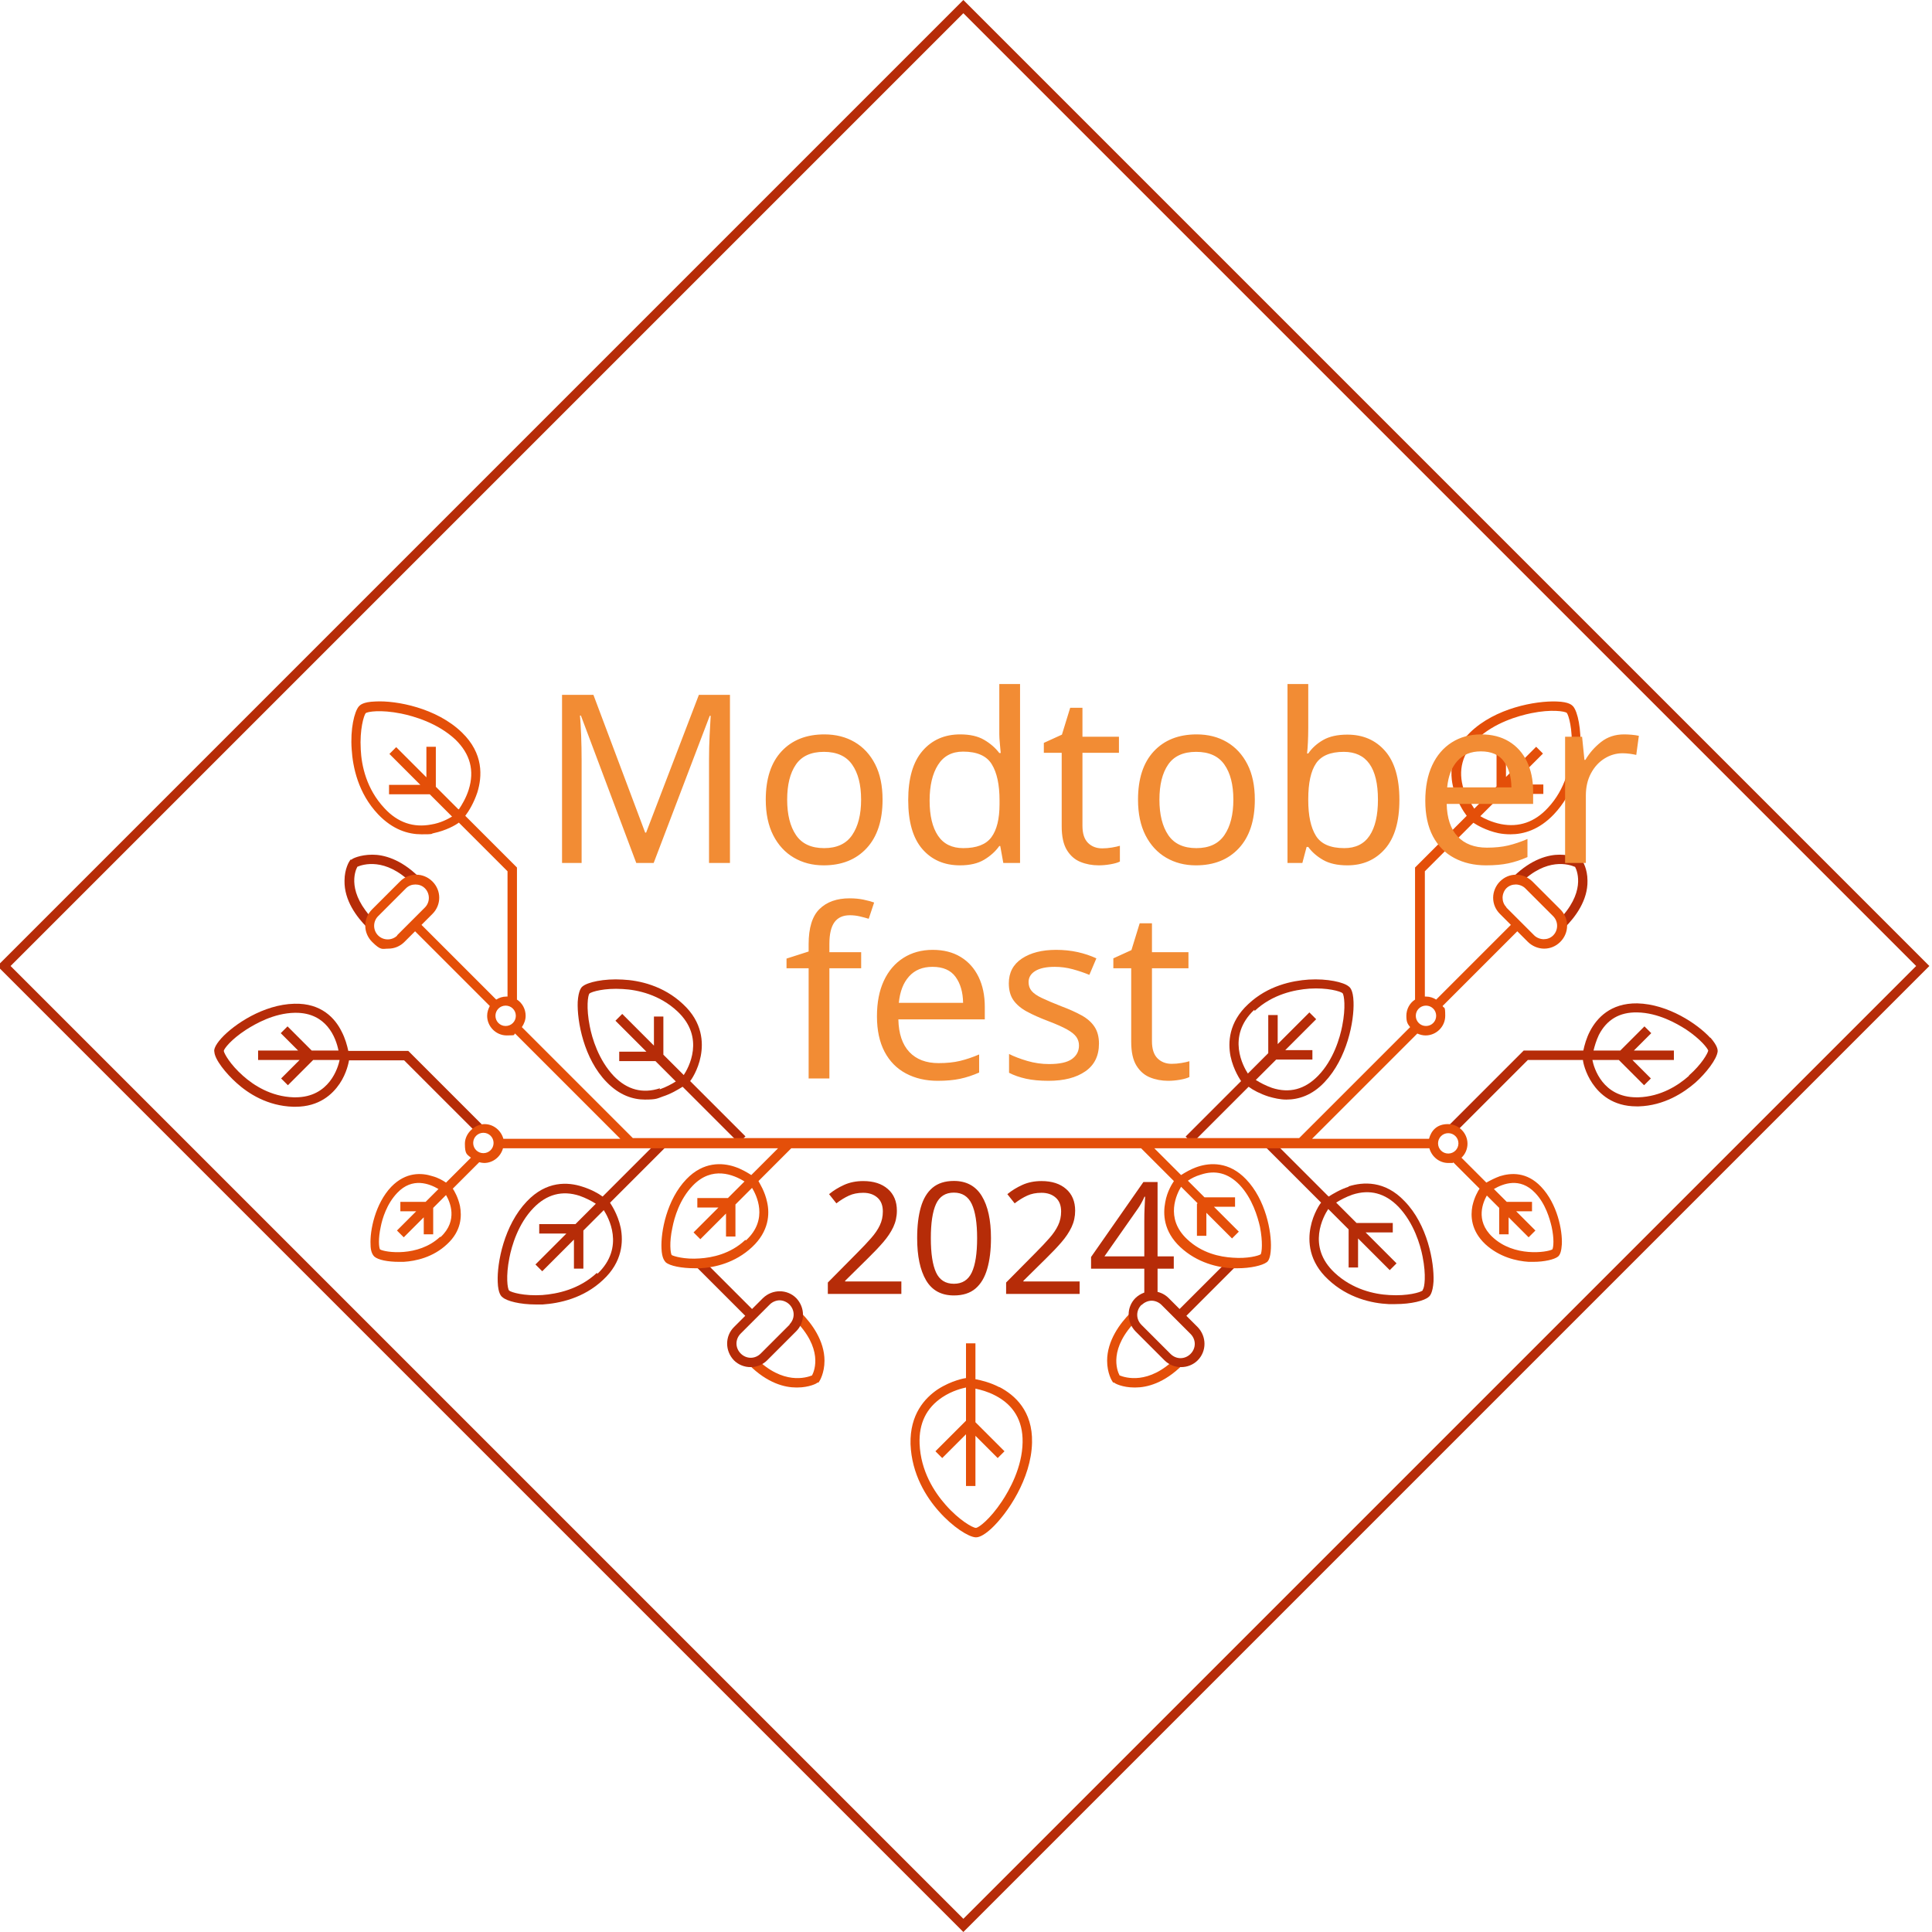
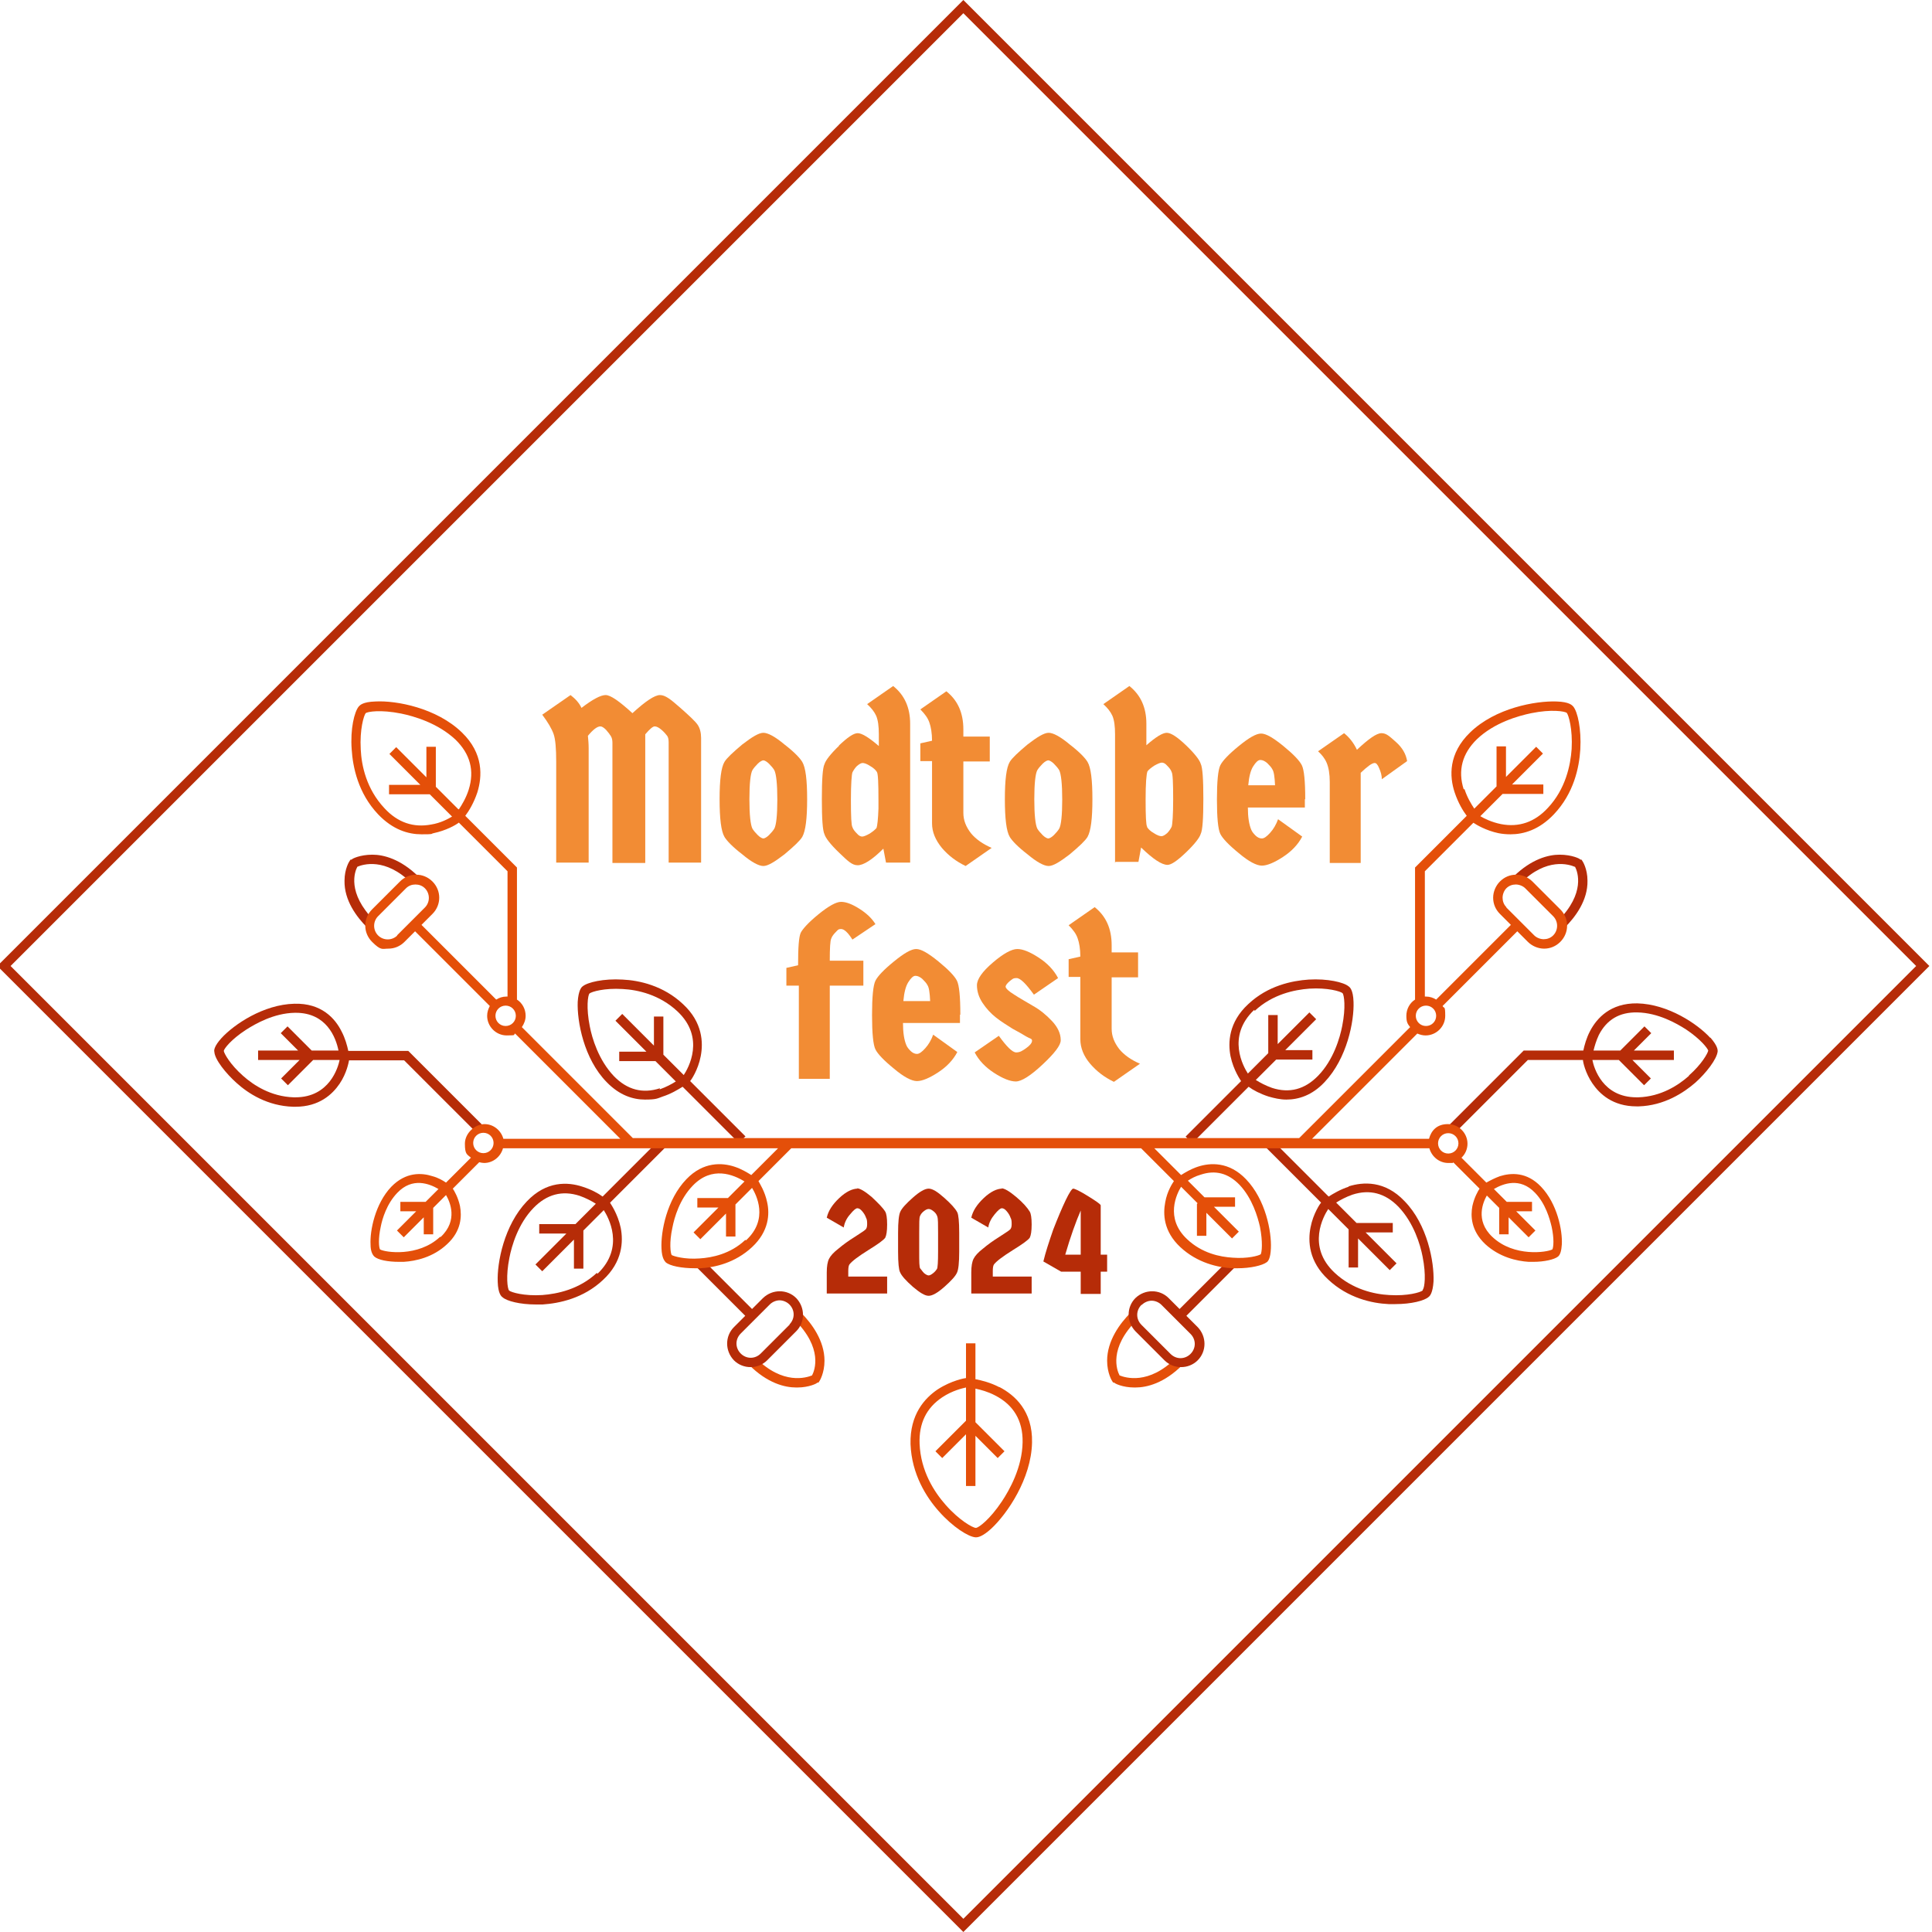
<svg xmlns="http://www.w3.org/2000/svg" version="1.1" viewBox="0 0 512 512">
  <defs>
    <style>
      .cls-1 {
        fill: #b62c08;
      }

      .cls-2 {
        display: none;
        fill: #0d1219;
      }

      .cls-3 {
        fill: #e44f09;
      }

      .cls-4 {
        fill: #f28c34;
-         font-size: 62.4px;
-       }
- 
-       .cls-4, .cls-5 {
-         font-family: GermaniaOne-Regular, 'Germania One';
      }

      .cls-5 {
        fill: #b62c08;
-         font-size: 41.3px;
      }
    </style>
  </defs>
  <g>
    <g id="Logo">
      <path id="Background" class="cls-2" d="M255.3,509.8l-.9-.9L1.5,256l.9-.9L255.3,2.2l253.8,253.8-.9.9-253,253Z" />
      <g>
        <path class="cls-3" d="M300.6,367.7c0,0,.2,0,.3,0,3,0,7.6-1.1,12.5-6l-1.8-1.8c-7.2,7.2-13.4,5.2-14.9,4.6-.7-1.3-3-7.2,4.7-14.8l-1.8-1.8c-2.8,2.8-6.2,7.4-6.2,12.7,0,3.3,1.3,5.4,1.4,5.5l.2.3h.3c0,.2,2.2,1.3,5.3,1.3Z" />
        <path class="cls-1" d="M300.9,352.8l7.7,7.7c1.2,1.2,2.8,1.8,4.4,1.8s3.2-.6,4.4-1.8c2.4-2.4,2.4-6.3,0-8.8l-3-3,13-13-1.8-1.8-13,13-2.9-2.9c-2.4-2.4-6.3-2.4-8.8,0-2.4,2.4-2.4,6.3,0,8.8ZM302.6,345.8c.7-.7,1.7-1.1,2.6-1.1s1.9.4,2.6,1.1l7.7,7.7c1.5,1.5,1.5,3.8,0,5.3-1.5,1.5-3.8,1.5-5.3,0l-7.7-7.7c-1.5-1.5-1.5-3.8,0-5.3Z" />
        <path class="cls-1" d="M453.2,275c-3.3-3.6-11.1-8.9-19.3-9.1-7.1-.1-10.7,3.9-12.5,7.3-1,1.9-1.5,3.8-1.8,5.2h-15.8l-19.7,19.7,1.8,1.8,19-19h14.6c0,.5.6,3.4,2.5,6.2,1.9,2.8,5.4,6.1,11.7,6.1s.4,0,.6,0c6.7-.2,11.9-3.6,15-6.3,2.8-2.5,5.7-6.2,5.9-8.3,0-.4,0-1.4-1.9-3.6ZM447.6,285.1c-2.8,2.5-7.4,5.5-13.4,5.7-.2,0-.4,0-.5,0-9,0-11.3-7.8-11.7-9.9h7l6.7,6.7,1.8-1.8-4.9-4.9h11v-2.5h-10.6l4.6-4.6-1.8-1.8-6.4,6.4h-7.1c.3-1.2.7-2.6,1.4-4.1,2.1-4.1,5.5-6.1,10.2-6,5.5.1,10.4,2.9,12.9,4.5,3.9,2.6,5.7,5,5.9,5.6-.1.7-1.7,3.6-5.1,6.6Z" />
        <path class="cls-1" d="M357.4,314.5c-2.2.7-4,1.8-5.3,2.6l-14.9-14.9-1.8,1.8,14.7,14.7c-.2.2-2.1,2.9-2.8,6.6-.7,3.6-.5,9,4.7,13.8,5.2,4.9,11.6,6.3,16,6.5.6,0,1.2,0,1.8,0,4.2,0,7.7-.9,8.8-1.9.3-.2,1.1-1,1.3-4.1.2-5.1-1.6-15.1-7.7-21.3-5.2-5.5-11-5.1-14.8-3.9ZM377,342c-.6.5-4,1.5-8.8,1.2-4-.2-9.8-1.5-14.5-5.9-7.5-7-2.9-15.1-1.7-16.9l5.4,5.4v10.1h2.5v-7.7l8.4,8.4,1.8-1.8-8.2-8.2h7.2v-2.5h-9.6l-5.4-5.4c1.1-.7,2.6-1.5,4.3-2.1,4.6-1.5,8.7-.4,12.2,3.2,4.1,4.3,5.8,10.1,6.4,13.2,1,5,.5,8.2.1,8.7Z" />
        <path class="cls-1" d="M316,302.9l14.9-14.9c1.2.9,3.1,1.9,5.3,2.6,1.4.4,3,.8,4.7.8,3.2,0,6.8-1.1,10.1-4.6,6-6.3,7.9-16.2,7.7-21.3-.1-3.2-1-3.9-1.3-4.1-1.3-1.1-5.6-2.1-10.6-1.8-4.4.3-10.8,1.6-16,6.5-5.2,4.8-5.4,10.2-4.7,13.8.8,3.8,2.7,6.4,2.8,6.6l-14.7,14.7,1.8,1.8ZM332.5,267.9c4.7-4.4,10.5-5.6,14.5-5.9,4.8-.3,8.2.7,8.8,1.2.4.5.9,3.7-.1,8.7-.6,3.1-2.3,9-6.4,13.2-3.5,3.6-7.6,4.7-12.2,3.2-1.7-.6-3.2-1.4-4.3-2.1l5.4-5.4h9.6v-2.5h-7.2l8.2-8.2-1.8-1.8-8.4,8.4v-7.7h-2.5v10.1l-5.4,5.4c-1.1-1.7-5.8-9.8,1.7-16.9Z" />
        <path class="cls-1" d="M417.4,229.7c.7,1.3,2.8,7-4.5,14.3l1.8,1.8c2.8-2.8,6.1-7.2,6-12.4,0-3.2-1.3-5.2-1.4-5.3l-.2-.3h-.3c0-.2-2.2-1.3-5.5-1.3-2.9,0-7.4,1.1-12.2,5.8l1.8,1.8c7-7,13-5,14.4-4.4Z" />
        <path class="cls-1" d="M108.1,278.5h-15.8c-.3-1.4-.8-3.3-1.8-5.2-1.7-3.4-5.3-7.5-12.5-7.3-8.2.2-16,5.5-19.3,9.1-2,2.2-2,3.3-1.9,3.6.1,2.1,3.1,5.8,5.9,8.3,3.1,2.8,8.2,6.1,15,6.3.2,0,.4,0,.6,0,6.3,0,9.8-3.3,11.7-6.1,1.9-2.8,2.4-5.7,2.5-6.2h14.6l19,19,1.8-1.8-19.7-19.7ZM78.3,290.8c-.2,0-.3,0-.5,0-6-.2-10.6-3.2-13.4-5.7-3.4-3-5-5.9-5.1-6.6.1-.6,1.9-3,5.9-5.6,2.5-1.6,7.4-4.4,12.9-4.5.1,0,.2,0,.3,0,8.1,0,10.6,6.5,11.3,10h-7.1l-6.4-6.4-1.8,1.8,4.6,4.6h-10.6v2.5h11l-4.9,4.9,1.8,1.8,6.7-6.7h7c-.4,2-2.7,9.9-11.7,9.9Z" />
        <path class="cls-3" d="M211.3,367.7c0,0-.2,0-.3,0-3,0-7.6-1.1-12.5-6l1.8-1.8c7.2,7.2,13.4,5.2,14.9,4.6.7-1.3,3-7.2-4.7-14.8l1.8-1.8c2.8,2.8,6.2,7.4,6.2,12.7,0,3.3-1.3,5.4-1.4,5.5l-.2.3h-.3c0,.2-2.2,1.3-5.3,1.3Z" />
        <path class="cls-1" d="M211,344c-2.4-2.4-6.3-2.4-8.8,0l-2.9,2.9-13-13-1.8,1.8,13,13-3,3c-2.4,2.4-2.4,6.3,0,8.8,1.2,1.2,2.8,1.8,4.4,1.8s3.2-.6,4.4-1.8l7.7-7.7c2.4-2.4,2.4-6.3,0-8.8ZM209.3,351l-7.7,7.7c-1.5,1.5-3.8,1.5-5.3,0-1.5-1.5-1.5-3.8,0-5.3l7.7-7.7c.7-.7,1.7-1.1,2.6-1.1s1.9.4,2.6,1.1c1.5,1.5,1.5,3.8,0,5.3Z" />
        <path class="cls-1" d="M161.7,318.7l14.7-14.7-1.8-1.8-14.9,14.9c-1.2-.9-3.1-1.9-5.3-2.6-3.9-1.3-9.6-1.6-14.8,3.9-6,6.3-7.9,16.2-7.7,21.3.1,3.2,1,3.9,1.3,4.1,1.1,1,4.6,1.9,8.8,1.9s1.2,0,1.8,0c4.4-.3,10.8-1.6,16-6.5,5.2-4.8,5.4-10.2,4.7-13.8-.8-3.8-2.7-6.4-2.8-6.6ZM158.2,337.3c-4.7,4.4-10.5,5.6-14.5,5.9-4.8.3-8.2-.7-8.8-1.2-.4-.5-.9-3.7.1-8.7.6-3.1,2.3-9,6.4-13.2,3.5-3.6,7.6-4.7,12.2-3.2,1.7.6,3.2,1.4,4.3,2.1l-5.4,5.4h-9.6v2.5h7.2l-8.2,8.2,1.8,1.8,8.4-8.4v7.7h2.5v-10.1l5.4-5.4c1.1,1.7,5.8,9.8-1.7,16.9Z" />
        <path class="cls-1" d="M197.6,301.2l-14.7-14.7c.2-.2,2.1-2.9,2.8-6.6.7-3.6.5-9-4.7-13.8-5.2-4.9-11.6-6.3-16-6.5-5-.3-9.3.7-10.6,1.8-.3.2-1.1,1-1.3,4.1-.2,5.1,1.6,15.1,7.7,21.3,3.4,3.5,7,4.6,10.1,4.6s3.3-.3,4.7-.8c2.2-.7,4-1.8,5.3-2.6l14.9,14.9,1.8-1.8ZM174.9,288.4c-4.6,1.5-8.7.4-12.2-3.2-4.1-4.3-5.8-10.1-6.4-13.2-1-5-.5-8.2-.1-8.7.6-.5,4-1.5,8.8-1.2,4,.2,9.8,1.5,14.5,5.9,7.5,7,2.9,15.1,1.7,16.9l-5.4-5.4v-10.1h-2.5v7.7l-8.4-8.4-1.8,1.8,8.2,8.2h-7.2v2.5h9.6l5.4,5.4c-1.1.7-2.6,1.5-4.3,2.1Z" />
        <path class="cls-1" d="M97.3,245.8c-2.8-2.8-6.1-7.2-6-12.4,0-3.2,1.3-5.2,1.4-5.3l.2-.3h.3c0-.2,2.2-1.3,5.5-1.3,2.9,0,7.4,1.1,12.2,5.8l-1.8,1.8c-7-7-13-5-14.4-4.4-.7,1.3-2.8,6.9,4.5,14.3l-1.8,1.8Z" />
        <path class="cls-3" d="M390.4,218c.9.6,3.4,2.1,6.7,2.8,1,.2,2.1.3,3.2.3,3.5,0,7.6-1.2,11.5-5.3,5.3-5.6,6.7-12.4,7-17.2.3-5.4-.7-10-1.9-11.4-.3-.3-1-1.2-4.4-1.3-5.5-.2-16.2,1.7-22.9,8.2-5.8,5.6-5.5,11.7-4.1,15.9.9,2.7,2.2,4.9,3.2,6.2l-13.7,13.7v35c-1.4.9-2.3,2.5-2.3,4.3s.4,2.2,1,3l-29.4,29.4h-176.6l-29.4-29.4c.6-.9,1-1.9,1-3,0-1.8-.9-3.4-2.3-4.3v-35l-13.7-13.7c1-1.3,2.3-3.5,3.2-6.2,1.3-4.2,1.7-10.3-4.1-15.9-6.7-6.5-17.4-8.5-22.9-8.2-3.4.1-4.1,1-4.4,1.3-1.2,1.4-2.3,6-1.9,11.4.3,4.7,1.7,11.6,7,17.2,3.9,4.1,8,5.3,11.5,5.3s2.3-.1,3.2-.3c3.3-.7,5.8-2.1,6.7-2.8l12.9,12.9v33.2c-.1,0-.2,0-.3,0-1,0-1.9.3-2.7.8l-19.8-19.8,2.9-2.9c2.4-2.4,2.4-6.2,0-8.6-2.4-2.4-6.2-2.4-8.6,0l-7.4,7.4c-2.4,2.4-2.4,6.2,0,8.6s2.7,1.8,4.3,1.8,3.1-.6,4.3-1.8l2.8-2.8,19.8,19.8c-.4.8-.7,1.6-.7,2.6,0,2.8,2.3,5.2,5.2,5.2s1.6-.2,2.2-.5l27.9,27.9h-31c-.6-2.2-2.6-3.9-5-3.9s-5.2,2.3-5.2,5.2.6,2.8,1.6,3.7l-6.6,6.6c-.9-.6-2.1-1.3-3.6-1.7-2.8-.9-7-1.2-10.9,2.8-4.3,4.5-5.7,11.7-5.5,15.3,0,1.6.4,2.6,1,3.2,1,.9,3.6,1.4,6.5,1.4s.9,0,1.3,0c3.2-.2,7.8-1.2,11.5-4.7,3.8-3.5,3.9-7.4,3.4-10.1-.5-2.3-1.5-4-1.9-4.6l7-7c.4.1.9.2,1.3.2,2.4,0,4.4-1.7,5-3.9h72.9l-7.1,7.1c-1.1-.7-2.6-1.6-4.4-2.2-3.3-1.1-8.3-1.4-12.8,3.3-5.2,5.4-6.8,13.9-6.6,18.3.1,2.8.9,3.4,1.1,3.7,1.1,1,4.3,1.6,7.7,1.6s1,0,1.5,0c3.8-.2,9.2-1.4,13.7-5.6,4.5-4.2,4.7-8.8,4-11.9-.6-2.9-2-5-2.3-5.6l8.7-8.7h92.7l8.7,8.7c-.4.6-1.8,2.7-2.3,5.6-.6,3.1-.5,7.7,4,11.9,4.5,4.2,10,5.4,13.7,5.6.5,0,1,0,1.5,0,3.3,0,6.5-.7,7.7-1.6.3-.2,1-.9,1.1-3.7.2-4.4-1.4-12.9-6.6-18.3-4.5-4.7-9.5-4.4-12.8-3.3-1.8.6-3.3,1.5-4.4,2.2l-7.1-7.1h72.9c.6,2.2,2.6,3.9,5,3.9s.9,0,1.3-.2l7,7c-.4.6-1.4,2.3-1.9,4.6-.5,2.6-.4,6.5,3.4,10.1,3.8,3.5,8.4,4.5,11.5,4.7.4,0,.9,0,1.3,0,2.8,0,5.5-.6,6.5-1.4.6-.5.9-1.6,1-3.2.2-3.7-1.2-10.8-5.5-15.3-3.8-4-8-3.7-10.9-2.8-1.4.5-2.7,1.2-3.6,1.7l-6.6-6.6c1-.9,1.6-2.3,1.6-3.7,0-2.8-2.3-5.2-5.2-5.2s-4.4,1.7-5,3.9h-31l27.9-27.9c.7.3,1.4.5,2.2.5,2.8,0,5.2-2.3,5.2-5.2s-.3-1.8-.7-2.6l19.8-19.8,2.8,2.8c1.1,1.1,2.7,1.8,4.3,1.8s3.1-.6,4.3-1.8c2.4-2.4,2.4-6.2,0-8.6l-7.4-7.4c-1.1-1.1-2.7-1.8-4.3-1.8s-3.1.6-4.3,1.8c-1.1,1.1-1.8,2.7-1.8,4.3s.6,3.1,1.8,4.3l2.9,2.9-19.8,19.8c-.8-.5-1.7-.8-2.7-.8s-.2,0-.3,0v-33.2s12.9-12.9,12.9-12.9ZM387.9,209.2c-1.6-5-.4-9.5,3.5-13.3,4.6-4.4,11-6.2,14.4-6.9,5.4-1.1,8.8-.5,9.4-.1.5.6,1.6,4.3,1.3,9.6-.3,4.3-1.6,10.6-6.3,15.6-3.5,3.8-7.7,5.2-12.4,4.3-2.5-.5-4.5-1.5-5.5-2.1l5.9-5.9h10.8v-2.5h-8.3l8.2-8.2-1.8-1.8-8,8v-8.1s-2.5,0-2.5,0v10.6s-5.9,5.9-5.9,5.9c-.8-1.2-1.9-3-2.6-5.2ZM121.4,214.4l-5.9-5.9v-10.6h-2.5v8.1l-8-8-1.8,1.8,8.2,8.2h-8.3v2.5h10.8l5.9,5.9c-1,.6-3,1.7-5.5,2.1-4.7.9-8.9-.5-12.4-4.3-4.8-5.1-6.1-11.3-6.3-15.6-.3-5.3.8-8.9,1.3-9.6.5-.4,3.9-1,9.4.1,3.4.7,9.7,2.5,14.4,6.9,3.9,3.8,5.1,8.2,3.5,13.3-.7,2.2-1.8,4-2.6,5.2ZM105.3,247.9c-1.4,1.4-3.7,1.4-5.1,0-1.4-1.4-1.4-3.7,0-5.1l7.4-7.4c.7-.7,1.6-1,2.5-1s1.8.3,2.5,1c1.4,1.4,1.4,3.7,0,5.1l-7.4,7.4ZM134,271.9c-1.5,0-2.7-1.2-2.7-2.7s1.2-2.7,2.7-2.7,2.7,1.2,2.7,2.7-1.2,2.7-2.7,2.7ZM116.6,327.8c-5.8,5.4-14.6,4.1-15.9,3.3-.3-.6-.5-2.8.2-6,.4-2.1,1.6-6.1,4.4-9,4-4.2,8.5-2.4,10.9-1l-3.4,3.4h-6.7v2.5h4.2l-5.1,5.1,1.8,1.8,5.3-5.3v4.5h2.5v-7l3.4-3.4c1,1.7,3.3,6.7-1.4,11.1ZM128.1,305.6c-1.5,0-2.7-1.2-2.7-2.7s1.2-2.7,2.7-2.7,2.7,1.2,2.7,2.7-1.2,2.7-2.7,2.7ZM197.5,328.6c-3.9,3.7-8.8,4.7-12.1,4.9-4,.3-6.9-.6-7.4-.9-.3-.5-.7-3.2.2-7.3.5-2.6,1.9-7.5,5.4-11.1,5.1-5.3,10.8-2.9,13.7-1.1l-4.4,4.4h-8.1v2.5h5.6l-6.6,6.6,1.8,1.8,6.8-6.8v6.1h2.5v-8.5l4.4-4.4c1.1,1.8,4.5,8.3-1.6,13.9ZM317.2,319v8.5h2.5v-6.1l6.8,6.8,1.8-1.8-6.6-6.6h5.6v-2.5h-8.1l-4.4-4.4c.9-.6,2-1.2,3.4-1.6,3.9-1.3,7.3-.4,10.3,2.7,3.4,3.6,4.8,8.5,5.4,11.1.8,4.1.5,6.8.2,7.3-.6.4-3.5,1.2-7.4.9-3.4-.2-8.2-1.2-12.1-4.9-6-5.6-2.7-12.1-1.6-13.9l4.4,4.4ZM393.9,316.7l3.4,3.4v7h2.5v-4.5l5.3,5.3,1.8-1.8-5.1-5.1h4.2v-2.5h-6.7l-3.4-3.4c2.4-1.4,6.9-3.2,10.9,1,2.8,2.9,3.9,6.9,4.4,9,.7,3.2.5,5.4.2,6-1.4.8-10.2,2.1-15.9-3.3-4.7-4.4-2.4-9.4-1.4-11.1ZM383.8,300.3c1.5,0,2.7,1.2,2.7,2.7s-1.2,2.7-2.7,2.7-2.7-1.2-2.7-2.7,1.2-2.7,2.7-2.7ZM399.2,240.4c-.7-.7-1-1.6-1-2.5s.4-1.9,1-2.5c.7-.7,1.6-1,2.5-1s1.9.4,2.5,1l7.4,7.4c1.4,1.4,1.4,3.7,0,5.1-.7.7-1.6,1-2.5,1s-1.9-.4-2.5-1l-7.4-7.4ZM377.9,266.5c1.5,0,2.7,1.2,2.7,2.7s-1.2,2.7-2.7,2.7-2.7-1.2-2.7-2.7,1.2-2.7,2.7-2.7Z" />
        <path class="cls-3" d="M264.8,367.6c-2.3-1.2-4.7-1.8-6.3-2.1v-9.5h-2.5v9.2h0c-.2,0-3.8.6-7.5,3-3.4,2.3-7.4,6.6-7.2,14.5.3,8,4.2,14.1,7.5,17.8,3.7,4.2,7.9,6.8,9.7,6.9,0,0,.1,0,.2,0,.5,0,1.7-.2,4-2.3,4.2-3.9,10.6-13.2,10.8-22.8.2-8.4-4.6-12.6-8.6-14.7ZM258.6,404.9c-.8,0-4.4-2-8-6.1-3-3.4-6.6-8.9-6.9-16.2-.2-5.4,1.8-9.5,6-12.3,2.7-1.8,5.4-2.4,6.3-2.6v8.8l-8.1,8.1,1.8,1.8,6.3-6.3v13.7h2.5v-13.3l5.9,5.9,1.8-1.8-7.7-7.7v-8.9c1.4.3,3.3.8,5.2,1.8,4.9,2.5,7.4,6.7,7.3,12.4-.1,6.7-3.5,12.7-5.5,15.7-3.2,4.8-6.1,6.9-6.8,7Z" />
      </g>
-       <text id="Year_Text" class="cls-5" transform="translate(217.4 342.9)">
-         <tspan x="0" y="0">2024</tspan>
-       </text>
-       <text class="cls-4" transform="translate(142.9 228.7)">
-         <tspan x="0" y="0">Modtober</tspan>
-       </text>
-       <text class="cls-4" transform="translate(207.5 285.8)">
-         <tspan x="0" y="0">fest</tspan>
-       </text>
+       <g>
+         <path class="cls-5" d="M227,314.9c.9,0,2.2.8,4,2.3,1.7,1.6,3,2.9,3.6,3.9.3.5.5,1.6.5,3.4s-.2,2.9-.5,3.5c-.4.6-1.9,1.7-4.5,3.3-2.7,1.7-4.3,2.9-5,3.8-.2.3-.3.9-.3,1.7v1.5h10.3v4.5h-16v-5.6c0-1.6.2-2.8.6-3.6s1.2-1.7,2.5-2.7c1.3-1.1,2.7-2.1,4.3-3.1,1.5-1,2.5-1.6,2.8-1.9.3-.2.5-.7.5-1.4s0-1.3-.3-1.8c-.2-.6-.5-1.1-1-1.7s-.9-.8-1.3-.8-1,.5-1.9,1.6c-.9,1-1.5,2.2-1.7,3.5l-4.5-2.6c.4-1.8,1.5-3.5,3.3-5.2,1.8-1.7,3.5-2.5,4.9-2.5Z" />
+         <path class="cls-5" d="M250.3,341c-1.8,1.6-3.2,2.4-4.2,2.4s-2.3-.8-4.2-2.4c-1.8-1.6-3-2.9-3.4-3.9-.3-.6-.5-2.4-.5-5.4v-5c0-2.9.2-4.8.6-5.6.4-.9,1.5-2.1,3.3-3.7,1.8-1.6,3.2-2.4,4.2-2.4s2.3.8,4.1,2.4c1.8,1.6,3,2.9,3.5,3.9.3.6.5,2.4.5,5.4v5c0,2.9-.2,4.8-.6,5.6-.4.9-1.5,2.1-3.3,3.7ZM244.9,337.4c.5.4.9.6,1.2.6s.7-.2,1.2-.6c.5-.4.8-.8,1-1.1.2-.3.3-1.9.3-4.6v-5c0-2.3,0-3.7-.2-4.3-.2-.6-.5-1-1-1.4-.5-.4-.9-.6-1.3-.6s-.8.2-1.3.6c-.5.4-.8.8-1,1.3-.2.4-.2,1.9-.2,4.4v5c0,2.7,0,4.2.3,4.5s.5.7,1,1.2Z" />
+         <path class="cls-5" d="M265.3,314.9c.9,0,2.2.8,4,2.3s3,2.9,3.6,3.9c.3.5.5,1.6.5,3.4s-.2,2.9-.5,3.5c-.4.6-1.9,1.7-4.5,3.3-2.7,1.7-4.3,2.9-5,3.8-.2.3-.3.9-.3,1.7v1.5h10.3v4.5h-16v-5.6c0-1.6.2-2.8.6-3.6.4-.8,1.2-1.7,2.5-2.7,1.3-1.1,2.7-2.1,4.3-3.1,1.5-1,2.5-1.6,2.8-1.9.3-.2.5-.7.5-1.4s0-1.3-.3-1.8c-.2-.6-.5-1.1-1-1.7s-.9-.8-1.3-.8-1,.5-1.9,1.6-1.5,2.2-1.7,3.5l-4.5-2.6c.4-1.8,1.5-3.5,3.3-5.2,1.8-1.7,3.5-2.5,4.9-2.5Z" />
+         <path class="cls-5" d="M291.7,342.9h-5.3v-5.9h-5.2l-4.7-2.7c.6-2.5,1.5-5.2,2.6-8.4,1.2-3.1,2.3-5.7,3.3-7.8,1-2.1,1.7-3.1,2-3.1.4,0,1.7.6,3.8,1.9s3.3,2.1,3.5,2.5v13.1h1.7v4.5h-1.7v5.9ZM286.4,332.5v-11.7c-1.3,3-2.7,6.9-4.1,11.7h4.1Z" />
+       </g>
+       <g>
+         <path class="cls-4" d="M162.3,228.7v-31.8c0-.7-.1-1.3-.4-1.8-.3-.5-.7-1-1.3-1.7-.6-.6-1.1-.9-1.5-.9-.8,0-1.9.8-3.3,2.5.1,1,.2,2.1.2,3.3v30.3h-8.6v-26.7c0-3.5-.2-6-.7-7.4-.5-1.4-1.5-3.1-3-5.1l7.5-5.2c1.3,1,2.3,2.1,2.9,3.4,3-2.3,5.1-3.4,6.4-3.4s3.6,1.6,7.1,4.8c3.5-3.2,5.9-4.8,7.3-4.8s2.8,1.1,5.3,3.3c2.5,2.2,4.1,3.7,4.7,4.6.6.9.9,2.1.9,3.5v33h-8.6v-31.8c0-.8-.1-1.4-.4-1.8-.3-.4-.8-1-1.5-1.6-.7-.6-1.3-.9-1.8-.9s-1.3.7-2.5,2.1c0,.2,0,.6,0,1.1v33h-8.6Z" />
+         <path class="cls-4" d="M207.9,226.4c-2.6,2-4.4,3.1-5.6,3.1s-3.1-1-5.6-3.1c-2.6-2-4.1-3.6-4.7-4.6-.9-1.5-1.3-4.9-1.3-10s.4-8.4,1.3-9.9c.6-1,2.2-2.5,4.7-4.6,2.6-2,4.4-3.1,5.6-3.1s3.1,1,5.6,3.1c2.6,2,4.1,3.6,4.7,4.6.9,1.5,1.3,4.8,1.3,9.9s-.4,8.4-1.3,10c-.6,1-2.2,2.5-4.7,4.6ZM200.8,221.3c.6.6,1.2.9,1.5.9s.9-.3,1.5-.9c.6-.6,1.1-1.2,1.4-1.7.5-.9.8-3.5.8-7.7s-.3-6.8-.8-7.8c-.3-.5-.8-1.1-1.4-1.7-.6-.6-1.2-.9-1.5-.9s-.9.3-1.5.9c-.6.6-1.1,1.2-1.4,1.7-.5.9-.8,3.5-.8,7.7s.3,6.8.8,7.8c.3.5.8,1.1,1.4,1.7Z" />
+         <path class="cls-4" d="M222.3,197.6c2.3-2.2,3.9-3.3,5-3.3s2.9,1.1,5.6,3.4v-3.1c0-2.1-.2-3.7-.7-4.9-.5-1.1-1.3-2.1-2.4-3.1l6.9-4.8c3,2.4,4.5,5.7,4.5,10v36.8h-6.4l-.7-3.7c-3,3-5.3,4.4-6.8,4.4s-2.6-1.1-4.9-3.3c-2.3-2.2-3.6-3.9-3.9-4.9-.5-1-.7-4.2-.7-9.3s.2-8.3.7-9.3c.3-1,1.6-2.7,3.9-4.9ZM232.4,204.6c-.3-.5-.9-1.1-1.8-1.6-.9-.6-1.6-.8-2-.8s-.9.3-1.5.8c-.5.5-.9,1.1-1.2,1.7-.2.6-.4,3-.4,7.3s.1,6.7.4,7.2c.2.6.6,1.1,1.2,1.7.5.6,1,.8,1.4.8s1.1-.3,2-.8c.9-.6,1.5-1.1,1.8-1.5.2-.6.4-2.3.5-5.1v-2.3c0-4.4-.1-6.9-.4-7.4Z" />
+         <path class="cls-4" d="M255.3,201.6v13.8c0,2,.7,3.7,2,5.4,1.3,1.6,3.2,2.9,5.5,3.9l-6.9,4.8c-2.5-1.2-4.6-2.8-6.3-4.8-1.7-2.1-2.6-4.2-2.6-6.5v-16.5h-3.1v-4.7l3.1-.7c0-2-.3-3.7-.7-4.8-.4-1.2-1.2-2.3-2.4-3.5l6.9-4.8c3,2.4,4.5,5.7,4.5,10.1v1.9h7v6.6h-7Z" />
+         <path class="cls-4" d="M283.5,226.4c-2.6,2-4.4,3.1-5.6,3.1s-3.1-1-5.6-3.1c-2.6-2-4.1-3.6-4.7-4.6-.9-1.5-1.3-4.9-1.3-10s.4-8.4,1.3-9.9c.6-1,2.2-2.5,4.7-4.6,2.6-2,4.4-3.1,5.6-3.1s3.1,1,5.6,3.1c2.6,2,4.1,3.6,4.7,4.6.9,1.5,1.3,4.8,1.3,9.9s-.4,8.4-1.3,10c-.6,1-2.2,2.5-4.7,4.6ZM276.3,221.3c.6.6,1.2.9,1.5.9s.9-.3,1.5-.9c.6-.6,1.1-1.2,1.4-1.7.5-.9.8-3.5.8-7.7s-.3-6.8-.8-7.8c-.3-.5-.8-1.1-1.4-1.7-.6-.6-1.2-.9-1.5-.9s-.9.3-1.5.9c-.6.6-1.1,1.2-1.4,1.7-.5.9-.8,3.5-.8,7.7s.3,6.8.8,7.8c.3.5.8,1.1,1.4,1.7Z" />
+         <path class="cls-4" d="M295.5,228.7v-34.1c0-2.1-.2-3.7-.7-4.9-.5-1.1-1.3-2.1-2.4-3.1l6.9-4.8c3,2.4,4.5,5.7,4.5,10v5.7c2.5-2.2,4.3-3.3,5.4-3.3s2.8,1.1,5.1,3.3c2.3,2.2,3.6,3.9,3.9,4.9.5,1,.7,4.2.7,9.3s-.2,8.3-.7,9.3c-.3,1-1.6,2.7-3.9,4.9-2.3,2.2-3.9,3.3-4.9,3.3-1.5,0-3.8-1.5-7-4.6l-.7,3.8h-6.1ZM304,219.2c.3.5.9,1.1,1.8,1.6.9.6,1.6.8,2,.8s.9-.3,1.5-.8c.5-.5.9-1.1,1.2-1.7.2-.6.4-3,.4-7.3s-.1-6.7-.4-7.2c-.2-.6-.6-1.1-1.2-1.7-.5-.6-1-.8-1.4-.8s-1.1.3-2,.8c-.9.6-1.5,1.1-1.8,1.5-.3.7-.5,3.2-.5,7.5s.1,6.7.4,7.2Z" />
+         <path class="cls-4" d="M345.8,211.8v2.2h-15.1c0,2.5.3,4.5.9,5.9.2.5.6,1,1.1,1.5.5.5,1.1.8,1.7.8s1.3-.5,2.2-1.5,1.6-2.2,2.1-3.6l6.4,4.6c-1.1,2.1-2.8,3.9-5.1,5.4-2.3,1.5-4.2,2.3-5.6,2.3s-3.5-1.1-6.1-3.3c-2.7-2.2-4.3-3.9-4.9-5.1-.6-1.2-.9-4.3-.9-9.1s.3-7.9.9-9.1c.6-1.2,2.2-2.9,4.9-5.1,2.7-2.2,4.6-3.3,5.9-3.3s3.2,1.1,5.9,3.3c2.7,2.2,4.3,3.9,4.9,5.1.6,1.2.9,4.2.9,9ZM337.2,203.9c-.3-.6-.8-1.1-1.4-1.7-.6-.5-1.2-.8-1.8-.8s-1.2.6-1.9,1.7c-.7,1.1-1.1,2.8-1.3,5h7.1c-.1-2.2-.3-3.6-.7-4.2Z" />
+         <path class="cls-4" d="M360.6,228.7h-8.2v-21.5c0-2.1-.3-3.8-.8-5-.5-1.2-1.3-2.2-2.3-3.1l6.9-4.8c1.5,1.2,2.6,2.7,3.4,4.4,3.1-2.9,5.2-4.4,6.5-4.4s2.1.8,3.8,2.3c1.7,1.5,2.7,3.2,3,5.1l-6.7,4.8c0-1-.3-2-.7-2.9-.4-1-.8-1.4-1.2-1.4-.7,0-1.9.9-3.7,2.6v24Z" />
+       </g>
+       <g>
+         <path class="cls-4" d="M208.4,261.2v-4.7l3.1-.7c0-4.7.2-7.5.7-8.6.5-1,2-2.7,4.7-4.9,2.7-2.2,4.7-3.3,6-3.3s2.9.6,4.8,1.8c1.9,1.2,3.3,2.5,4.3,4.1l-6.1,4.1c-1.2-1.9-2.2-2.8-3-2.8s-.9.3-1.4.8c-.5.5-1,1.1-1.2,1.7-.3.6-.4,2.6-.4,5.9h8.9v6.6h-8.9v24.7h-8.2v-24.7h-3.1Z" />
+         <path class="cls-4" d="M254.4,268.9v2.2h-15.1c0,2.5.3,4.5.9,5.9.2.5.6,1,1.1,1.5.5.5,1.1.8,1.7.8s1.3-.5,2.2-1.5c.9-1,1.6-2.2,2.1-3.6l6.4,4.6c-1.1,2.1-2.8,3.9-5.1,5.4-2.3,1.5-4.2,2.3-5.6,2.3s-3.5-1.1-6.1-3.3c-2.7-2.2-4.3-3.9-4.9-5.1-.6-1.2-.9-4.3-.9-9.1s.3-7.9.9-9.1c.6-1.2,2.2-2.9,4.9-5.1,2.7-2.2,4.6-3.3,5.9-3.3s3.2,1.1,5.9,3.3c2.7,2.2,4.3,3.9,4.9,5.1.6,1.2.9,4.2.9,9ZM245.8,261.1c-.3-.6-.8-1.1-1.4-1.7-.6-.5-1.2-.8-1.8-.8s-1.2.6-1.9,1.7c-.7,1.1-1.1,2.8-1.3,5h7.1c-.1-2.2-.3-3.6-.7-4.2Z" />
+         <path class="cls-4" d="M281.1,275.7c0,1.3-1.6,3.4-4.8,6.4-3.2,3-5.6,4.5-7.1,4.5s-3.5-.8-5.8-2.3c-2.3-1.5-4-3.3-5.1-5.4l6.4-4.4c2.1,2.9,3.6,4.4,4.6,4.4s1.6-.4,2.6-1.1c1-.7,1.6-1.4,1.6-2s-.5-.5-1.5-1.1c-1-.6-2.2-1.3-3.7-2.1-1.4-.9-2.9-1.8-4.3-2.9-1.4-1.1-2.6-2.4-3.6-3.9-1-1.5-1.5-3.1-1.5-4.7s1.4-3.6,4.2-6c2.8-2.4,5-3.6,6.5-3.6s3.4.8,5.7,2.3c2.3,1.5,4,3.3,5.1,5.4l-6.4,4.4c-2.1-2.9-3.6-4.4-4.6-4.4s-1.1.3-1.8.8c-.7.6-1.1,1.1-1.1,1.5s.8,1.2,2.3,2.1c1.5,1,3.2,1.9,5,3,1.8,1,3.5,2.4,5,4s2.3,3.3,2.3,5Z" />
+         <path class="cls-4" d="M294.6,258.8v13.8c0,2,.7,3.7,2,5.4,1.3,1.6,3.2,2.9,5.5,3.9l-6.9,4.8c-2.5-1.2-4.6-2.8-6.3-4.8s-2.6-4.2-2.6-6.5v-16.5h-3.1v-4.7l3.1-.7c0-2-.3-3.7-.7-4.8-.4-1.2-1.2-2.3-2.4-3.5l6.9-4.8c3,2.4,4.5,5.7,4.5,10.1v1.9h7v6.6h-7Z" />
+       </g>
      <path id="border" class="cls-1" d="M255.3,512l-.9-.9L-.7,256l.9-.9L255.3,0l256,256-.9.9-255.1,255.1ZM2.8,256l252.5,252.5,252.5-252.5L255.3,3.5,2.8,256Z" />
    </g>
  </g>
</svg>
